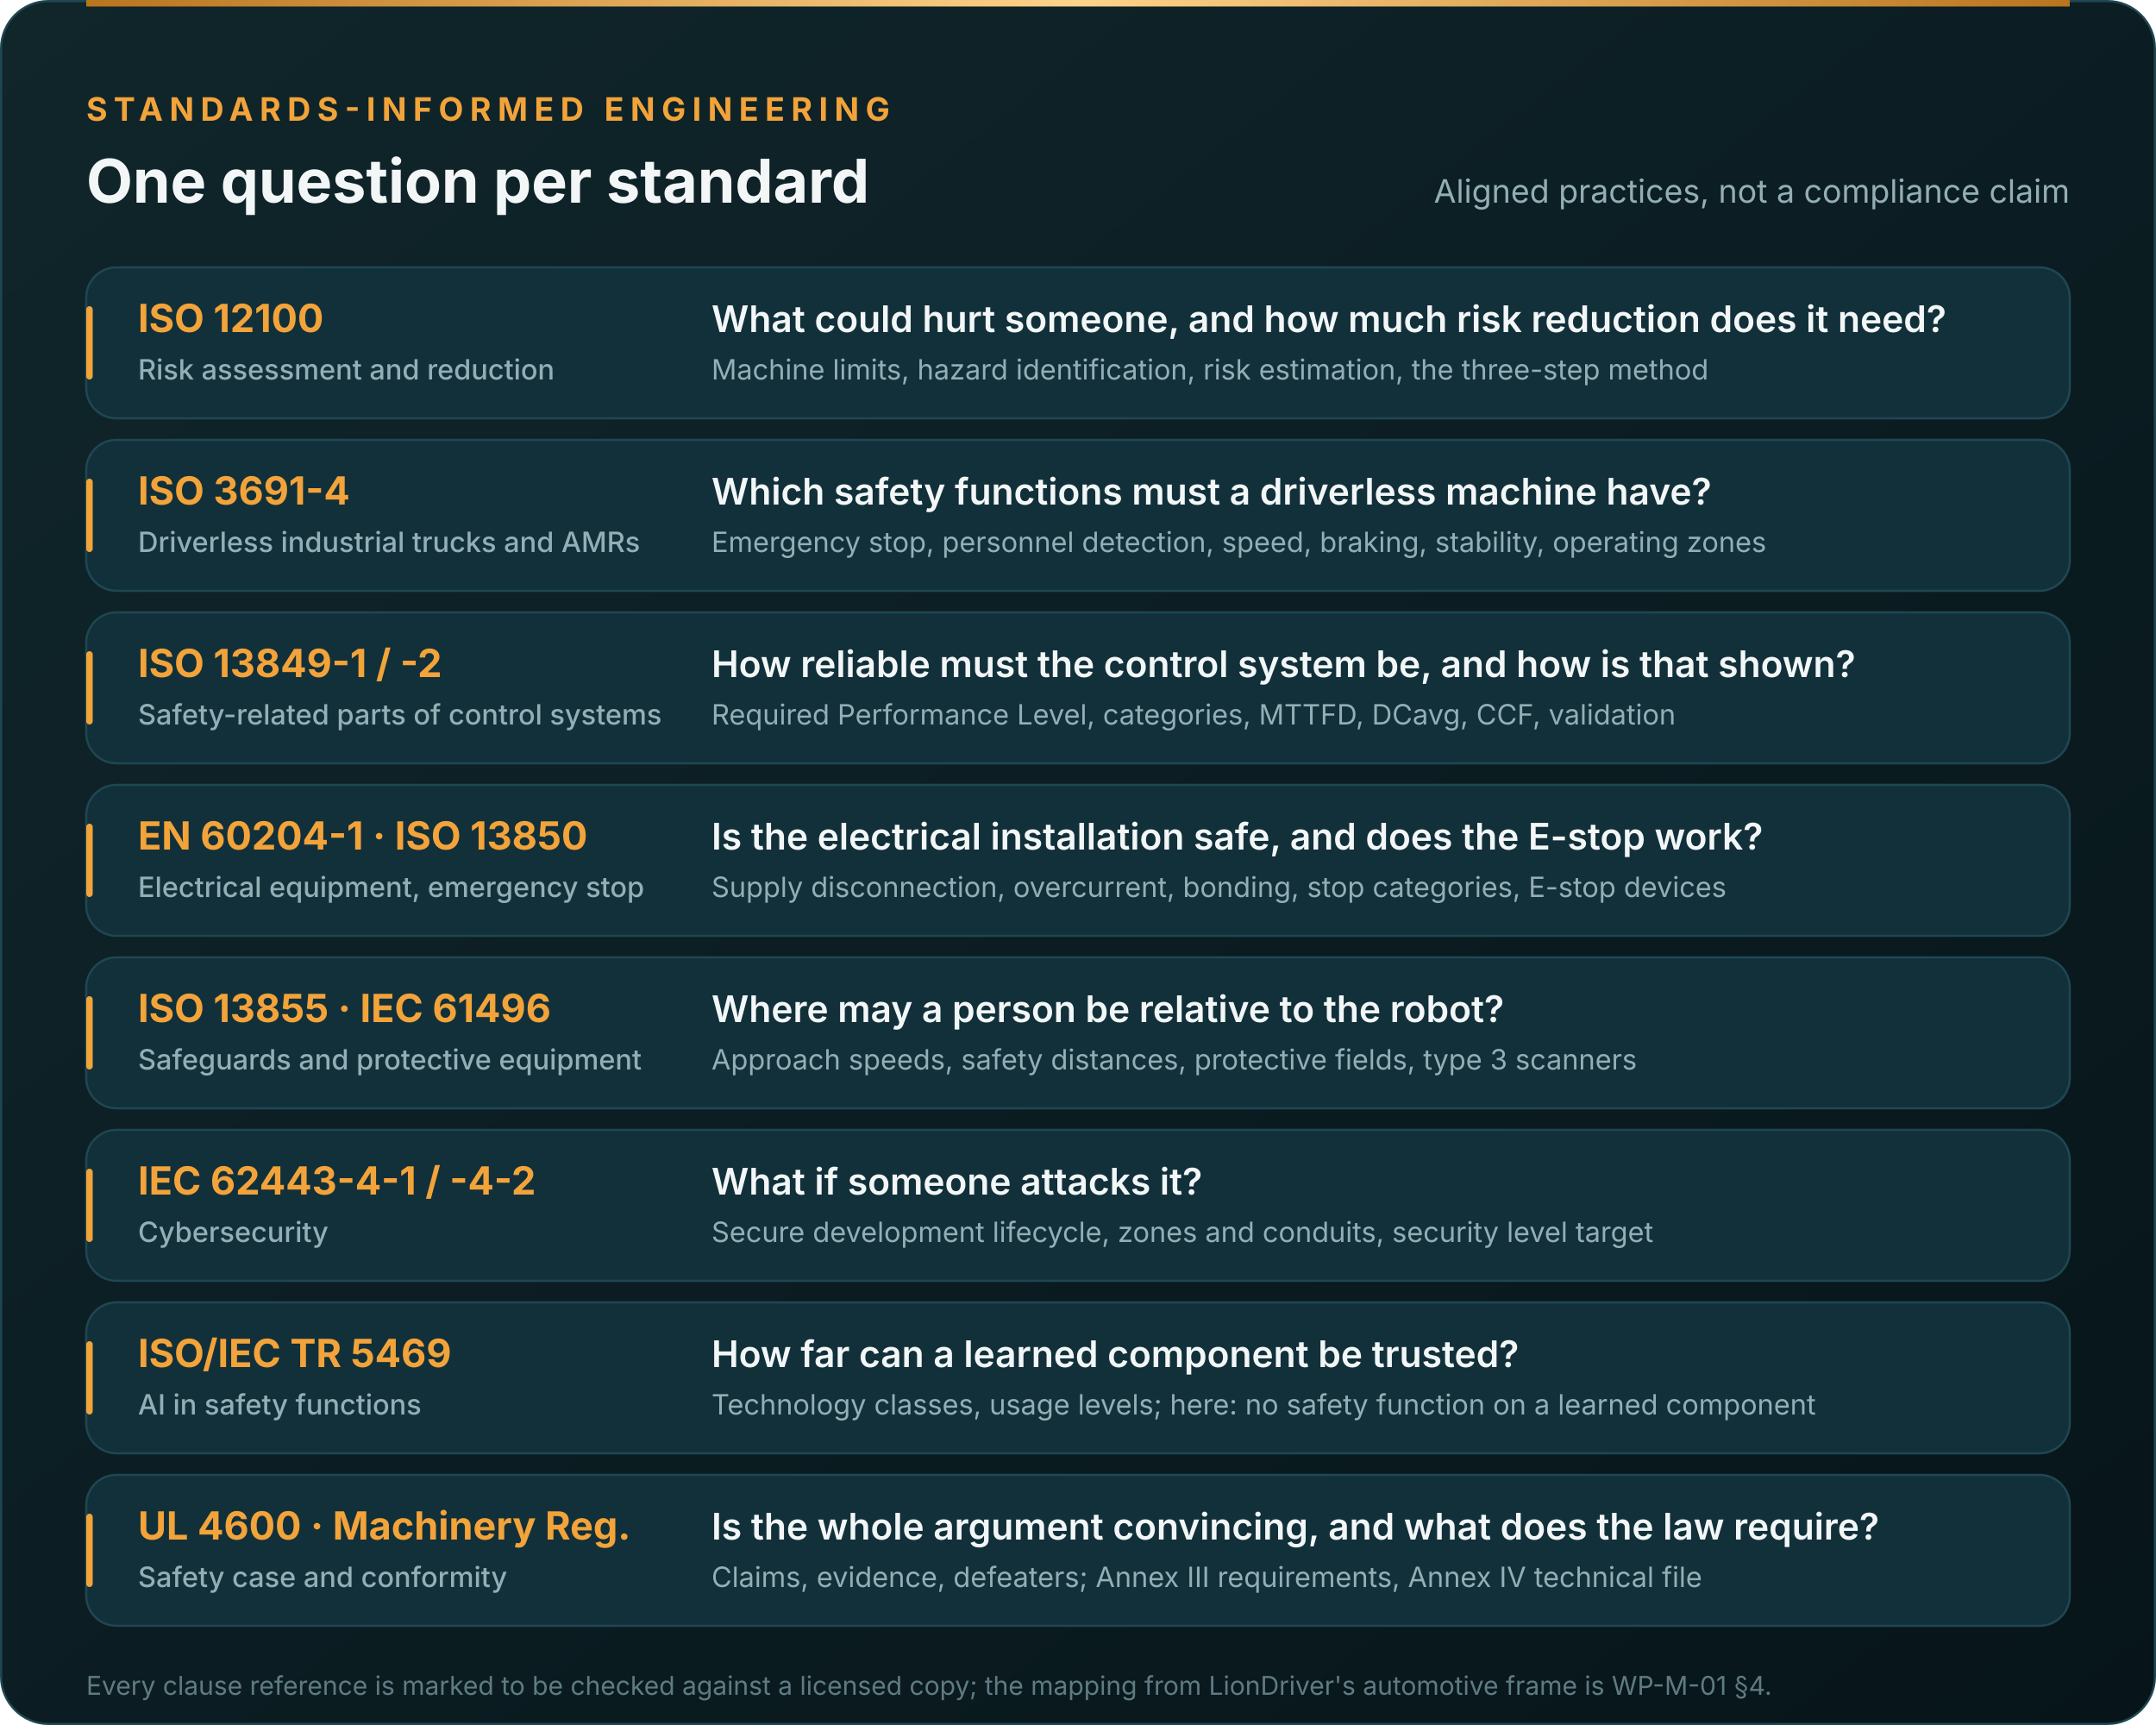
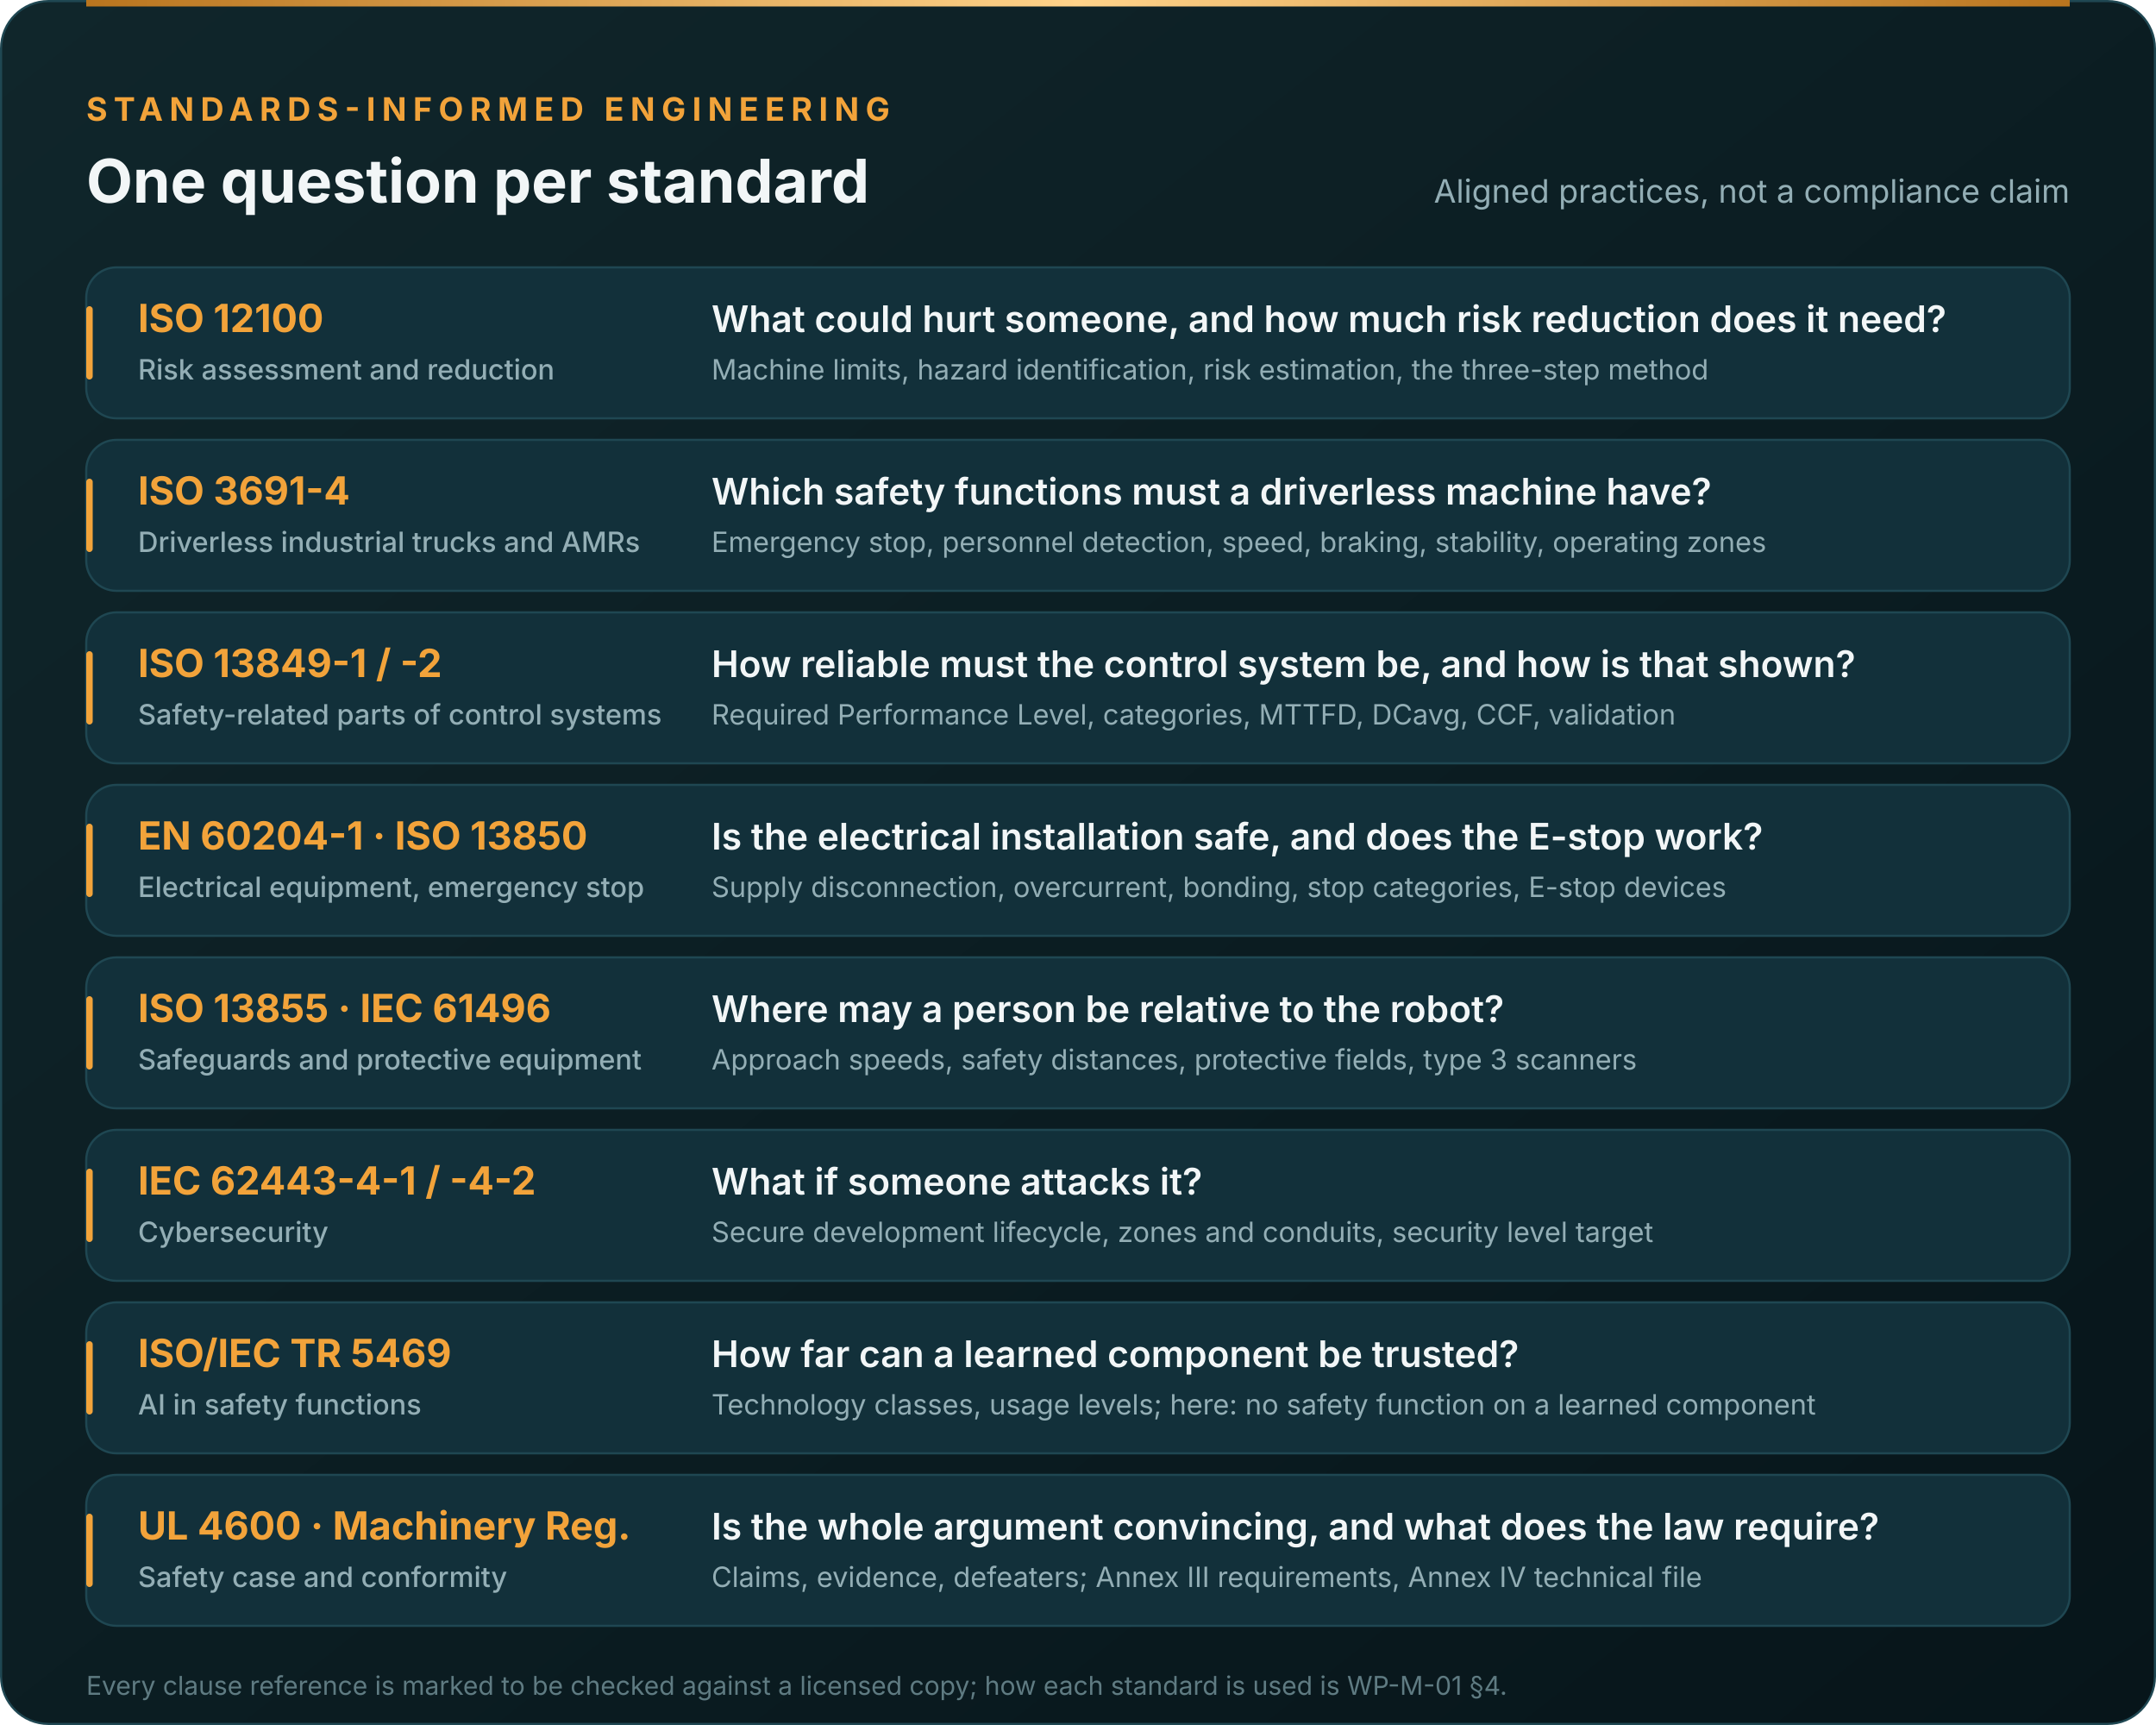
<svg xmlns="http://www.w3.org/2000/svg" width="1000" height="800" viewBox="0 0 1000 800" role="img" aria-labelledby="std-t std-d">
  <defs>
    <linearGradient id="std-bg" x1="0" y1="0" x2="1" y2="1">
      <stop offset="0" stop-color="#10262B" />
      <stop offset="1" stop-color="#07151A" />
    </linearGradient>
    <linearGradient id="std-amber" x1="0" y1="0" x2="1" y2="0">
      <stop offset="0" stop-color="#B8731C" />
      <stop offset="0.5" stop-color="#FFD38A" />
      <stop offset="1" stop-color="#B8731C" />
    </linearGradient>
  </defs>
  <rect x="0.5" y="0.5" width="999" height="799" rx="22" fill="url(#std-bg)" stroke="#1F4752" />
  <rect x="40" y="0" width="920" height="3" fill="url(#std-amber)" />
  <text x="40" y="56" font-family="Inter, 'Segoe UI', 'Helvetica Neue', Helvetica, Arial, sans-serif" font-size="15" font-weight="700" fill="#F2A33A" text-anchor="start" letter-spacing="3">STANDARDS-INFORMED ENGINEERING</text>
  <text x="40" y="94" font-family="Inter, 'Segoe UI', 'Helvetica Neue', Helvetica, Arial, sans-serif" font-size="28" font-weight="700" fill="#F2F6F7" text-anchor="start">One question per standard</text>
  <text x="960" y="94" font-family="Inter, 'Segoe UI', 'Helvetica Neue', Helvetica, Arial, sans-serif" font-size="15" font-weight="400" fill="#93AEB5" text-anchor="end">Aligned practices, not a compliance claim</text>
  <rect x="40" y="124" width="920" height="70" rx="14" fill="#12303A" stroke="#1F4752" stroke-width="1" />
  <rect x="40" y="142" width="3" height="34" rx="1.5" fill="#F2A33A" />
  <text x="64" y="154" font-family="Inter, 'Segoe UI', 'Helvetica Neue', Helvetica, Arial, sans-serif" font-size="18" font-weight="700" fill="#F2A33A" text-anchor="start">ISO 12100</text>
  <text x="64" y="176" font-family="Inter, 'Segoe UI', 'Helvetica Neue', Helvetica, Arial, sans-serif" font-size="13" font-weight="500" fill="#93AEB5" text-anchor="start">Risk assessment and reduction</text>
  <text x="330" y="154" font-family="Inter, 'Segoe UI', 'Helvetica Neue', Helvetica, Arial, sans-serif" font-size="17" font-weight="600" fill="#F2F6F7" text-anchor="start">What could hurt someone, and how much risk reduction does it need?</text>
  <text x="330" y="176" font-family="Inter, 'Segoe UI', 'Helvetica Neue', Helvetica, Arial, sans-serif" font-size="13" font-weight="400" fill="#93AEB5" text-anchor="start">Machine limits, hazard identification, risk estimation, the three-step method</text>
  <rect x="40" y="204" width="920" height="70" rx="14" fill="#12303A" stroke="#1F4752" stroke-width="1" />
  <rect x="40" y="222" width="3" height="34" rx="1.5" fill="#F2A33A" />
  <text x="64" y="234" font-family="Inter, 'Segoe UI', 'Helvetica Neue', Helvetica, Arial, sans-serif" font-size="18" font-weight="700" fill="#F2A33A" text-anchor="start">ISO 3691-4</text>
  <text x="64" y="256" font-family="Inter, 'Segoe UI', 'Helvetica Neue', Helvetica, Arial, sans-serif" font-size="13" font-weight="500" fill="#93AEB5" text-anchor="start">Driverless industrial trucks and AMRs</text>
  <text x="330" y="234" font-family="Inter, 'Segoe UI', 'Helvetica Neue', Helvetica, Arial, sans-serif" font-size="17" font-weight="600" fill="#F2F6F7" text-anchor="start">Which safety functions must a driverless machine have?</text>
  <text x="330" y="256" font-family="Inter, 'Segoe UI', 'Helvetica Neue', Helvetica, Arial, sans-serif" font-size="13" font-weight="400" fill="#93AEB5" text-anchor="start">Emergency stop, personnel detection, speed, braking, stability, operating zones</text>
  <rect x="40" y="284" width="920" height="70" rx="14" fill="#12303A" stroke="#1F4752" stroke-width="1" />
  <rect x="40" y="302" width="3" height="34" rx="1.5" fill="#F2A33A" />
  <text x="64" y="314" font-family="Inter, 'Segoe UI', 'Helvetica Neue', Helvetica, Arial, sans-serif" font-size="18" font-weight="700" fill="#F2A33A" text-anchor="start">ISO 13849-1 / -2</text>
  <text x="64" y="336" font-family="Inter, 'Segoe UI', 'Helvetica Neue', Helvetica, Arial, sans-serif" font-size="13" font-weight="500" fill="#93AEB5" text-anchor="start">Safety-related parts of control systems</text>
  <text x="330" y="314" font-family="Inter, 'Segoe UI', 'Helvetica Neue', Helvetica, Arial, sans-serif" font-size="17" font-weight="600" fill="#F2F6F7" text-anchor="start">How reliable must the control system be, and how is that shown?</text>
  <text x="330" y="336" font-family="Inter, 'Segoe UI', 'Helvetica Neue', Helvetica, Arial, sans-serif" font-size="13" font-weight="400" fill="#93AEB5" text-anchor="start">Required Performance Level, categories, MTTFD, DCavg, CCF, validation</text>
  <rect x="40" y="364" width="920" height="70" rx="14" fill="#12303A" stroke="#1F4752" stroke-width="1" />
  <rect x="40" y="382" width="3" height="34" rx="1.5" fill="#F2A33A" />
  <text x="64" y="394" font-family="Inter, 'Segoe UI', 'Helvetica Neue', Helvetica, Arial, sans-serif" font-size="18" font-weight="700" fill="#F2A33A" text-anchor="start">EN 60204-1 · ISO 13850</text>
  <text x="64" y="416" font-family="Inter, 'Segoe UI', 'Helvetica Neue', Helvetica, Arial, sans-serif" font-size="13" font-weight="500" fill="#93AEB5" text-anchor="start">Electrical equipment, emergency stop</text>
  <text x="330" y="394" font-family="Inter, 'Segoe UI', 'Helvetica Neue', Helvetica, Arial, sans-serif" font-size="17" font-weight="600" fill="#F2F6F7" text-anchor="start">Is the electrical installation safe, and does the E-stop work?</text>
  <text x="330" y="416" font-family="Inter, 'Segoe UI', 'Helvetica Neue', Helvetica, Arial, sans-serif" font-size="13" font-weight="400" fill="#93AEB5" text-anchor="start">Supply disconnection, overcurrent, bonding, stop categories, E-stop devices</text>
  <rect x="40" y="444" width="920" height="70" rx="14" fill="#12303A" stroke="#1F4752" stroke-width="1" />
  <rect x="40" y="462" width="3" height="34" rx="1.5" fill="#F2A33A" />
  <text x="64" y="474" font-family="Inter, 'Segoe UI', 'Helvetica Neue', Helvetica, Arial, sans-serif" font-size="18" font-weight="700" fill="#F2A33A" text-anchor="start">ISO 13855 · IEC 61496</text>
  <text x="64" y="496" font-family="Inter, 'Segoe UI', 'Helvetica Neue', Helvetica, Arial, sans-serif" font-size="13" font-weight="500" fill="#93AEB5" text-anchor="start">Safeguards and protective equipment</text>
  <text x="330" y="474" font-family="Inter, 'Segoe UI', 'Helvetica Neue', Helvetica, Arial, sans-serif" font-size="17" font-weight="600" fill="#F2F6F7" text-anchor="start">Where may a person be relative to the robot?</text>
  <text x="330" y="496" font-family="Inter, 'Segoe UI', 'Helvetica Neue', Helvetica, Arial, sans-serif" font-size="13" font-weight="400" fill="#93AEB5" text-anchor="start">Approach speeds, safety distances, protective fields, type 3 scanners</text>
  <rect x="40" y="524" width="920" height="70" rx="14" fill="#12303A" stroke="#1F4752" stroke-width="1" />
  <rect x="40" y="542" width="3" height="34" rx="1.5" fill="#F2A33A" />
  <text x="64" y="554" font-family="Inter, 'Segoe UI', 'Helvetica Neue', Helvetica, Arial, sans-serif" font-size="18" font-weight="700" fill="#F2A33A" text-anchor="start">IEC 62443-4-1 / -4-2</text>
  <text x="64" y="576" font-family="Inter, 'Segoe UI', 'Helvetica Neue', Helvetica, Arial, sans-serif" font-size="13" font-weight="500" fill="#93AEB5" text-anchor="start">Cybersecurity</text>
  <text x="330" y="554" font-family="Inter, 'Segoe UI', 'Helvetica Neue', Helvetica, Arial, sans-serif" font-size="17" font-weight="600" fill="#F2F6F7" text-anchor="start">What if someone attacks it?</text>
  <text x="330" y="576" font-family="Inter, 'Segoe UI', 'Helvetica Neue', Helvetica, Arial, sans-serif" font-size="13" font-weight="400" fill="#93AEB5" text-anchor="start">Secure development lifecycle, zones and conduits, security level target</text>
  <rect x="40" y="604" width="920" height="70" rx="14" fill="#12303A" stroke="#1F4752" stroke-width="1" />
  <rect x="40" y="622" width="3" height="34" rx="1.5" fill="#F2A33A" />
  <text x="64" y="634" font-family="Inter, 'Segoe UI', 'Helvetica Neue', Helvetica, Arial, sans-serif" font-size="18" font-weight="700" fill="#F2A33A" text-anchor="start">ISO/IEC TR 5469</text>
  <text x="64" y="656" font-family="Inter, 'Segoe UI', 'Helvetica Neue', Helvetica, Arial, sans-serif" font-size="13" font-weight="500" fill="#93AEB5" text-anchor="start">AI in safety functions</text>
  <text x="330" y="634" font-family="Inter, 'Segoe UI', 'Helvetica Neue', Helvetica, Arial, sans-serif" font-size="17" font-weight="600" fill="#F2F6F7" text-anchor="start">How far can a learned component be trusted?</text>
  <text x="330" y="656" font-family="Inter, 'Segoe UI', 'Helvetica Neue', Helvetica, Arial, sans-serif" font-size="13" font-weight="400" fill="#93AEB5" text-anchor="start">Technology classes, usage levels; here: no safety function on a learned component</text>
  <rect x="40" y="684" width="920" height="70" rx="14" fill="#12303A" stroke="#1F4752" stroke-width="1" />
  <rect x="40" y="702" width="3" height="34" rx="1.5" fill="#F2A33A" />
  <text x="64" y="714" font-family="Inter, 'Segoe UI', 'Helvetica Neue', Helvetica, Arial, sans-serif" font-size="18" font-weight="700" fill="#F2A33A" text-anchor="start">UL 4600 · Machinery Reg.</text>
  <text x="64" y="736" font-family="Inter, 'Segoe UI', 'Helvetica Neue', Helvetica, Arial, sans-serif" font-size="13" font-weight="500" fill="#93AEB5" text-anchor="start">Safety case and conformity</text>
  <text x="330" y="714" font-family="Inter, 'Segoe UI', 'Helvetica Neue', Helvetica, Arial, sans-serif" font-size="17" font-weight="600" fill="#F2F6F7" text-anchor="start">Is the whole argument convincing, and what does the law require?</text>
  <text x="330" y="736" font-family="Inter, 'Segoe UI', 'Helvetica Neue', Helvetica, Arial, sans-serif" font-size="13" font-weight="400" fill="#93AEB5" text-anchor="start">Claims, evidence, defeaters; Annex III requirements, Annex IV technical file</text>
-   <text x="40" y="786" font-family="Inter, 'Segoe UI', 'Helvetica Neue', Helvetica, Arial, sans-serif" font-size="12" font-weight="400" fill="#5F7B82" text-anchor="start">Every clause reference is marked to be checked against a licensed copy; the mapping from LionDriver's automotive frame is WP-M-01 §4.</text>
+   <text x="40" y="786" font-family="Inter, 'Segoe UI', 'Helvetica Neue', Helvetica, Arial, sans-serif" font-size="12" font-weight="400" fill="#5F7B82" text-anchor="start">Every clause reference is marked to be checked against a licensed copy; how each standard is used is WP-M-01 §4.</text>
</svg>
